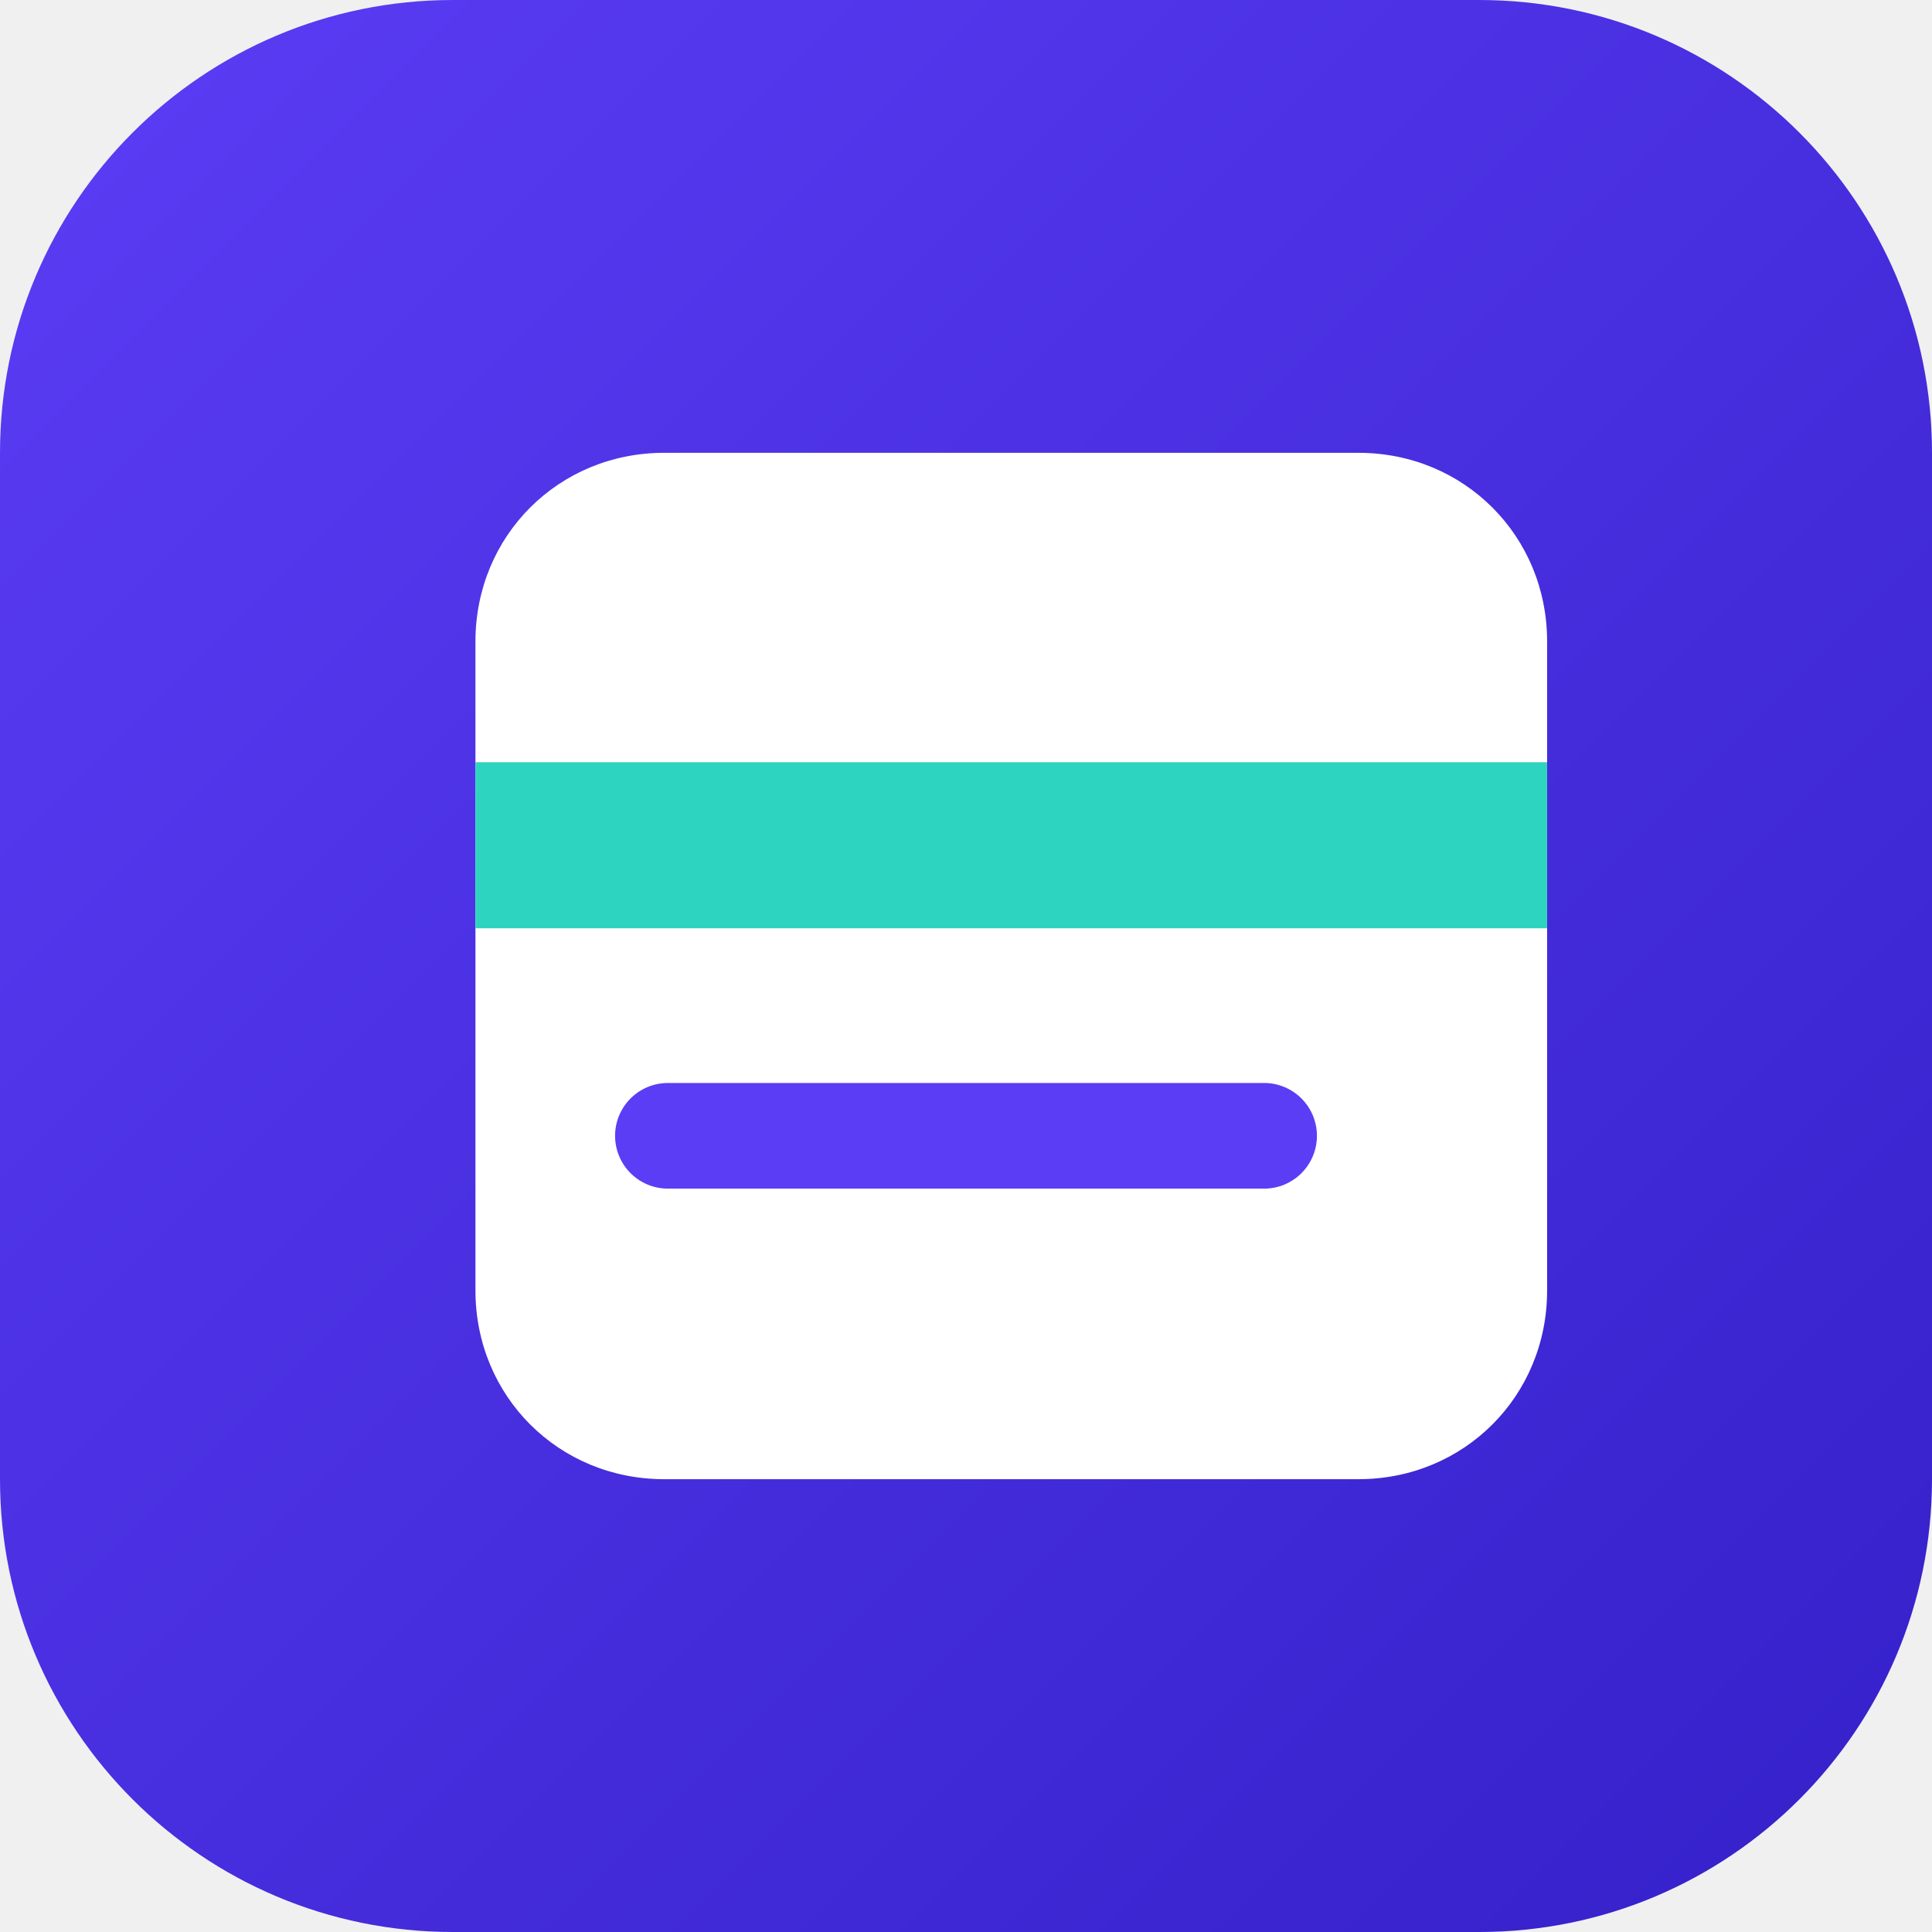
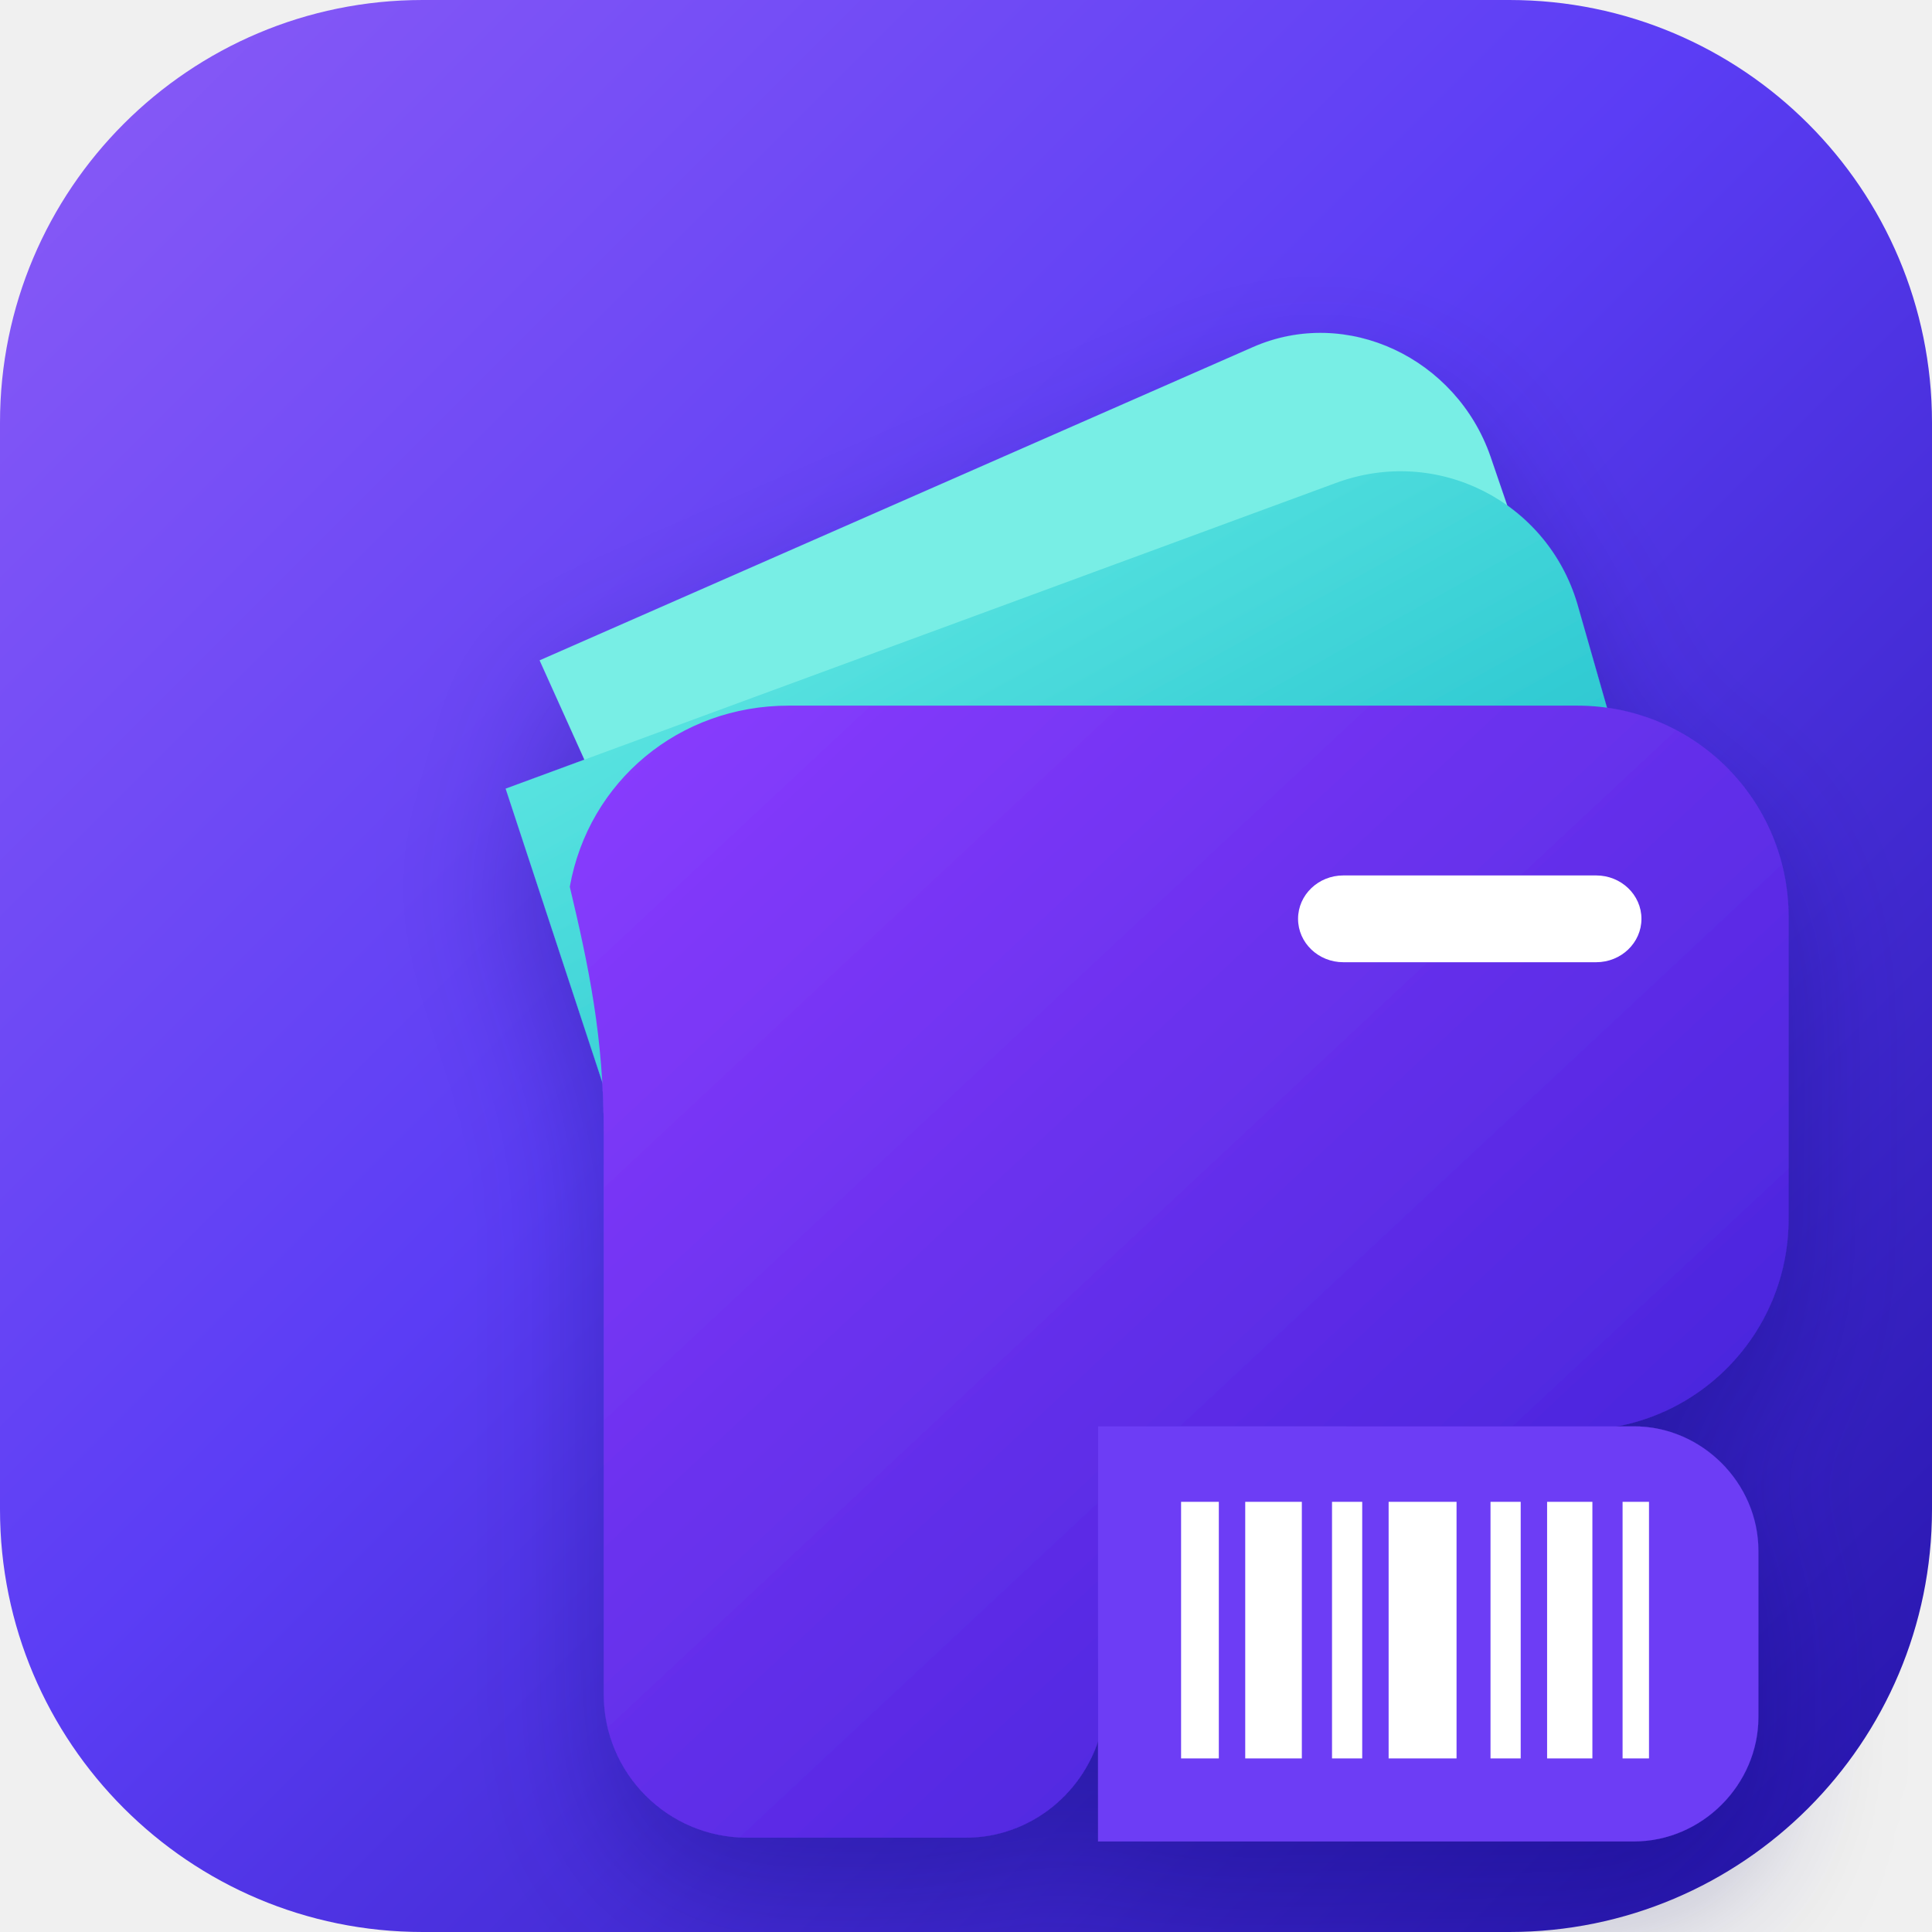
<svg xmlns="http://www.w3.org/2000/svg" viewBox="0 0 512 512">
  <defs>
-     <linearGradient id="g" x1="0" x2="1" y1="0" y2="1">
-       <stop stop-color="#5B3DF5" />
-       <stop offset="1" stop-color="#3420C9" />
+     <linearGradient id="bg" x1="0" y1="0" x2="1" y2="1">
+       <stop stop-color="#8B5CF6" />
+       <stop offset=".45" stop-color="#5B3DF5" />
+       <stop offset="1" stop-color="#2413A8" />
    </linearGradient>
+     <linearGradient id="teal" x1="0" y1="0" x2="1" y2="1">
+       <stop stop-color="#71F2E8" />
+       <stop offset="1" stop-color="#0FB6C8" />
+     </linearGradient>
+     <linearGradient id="violet" x1="0" y1="0" x2="1" y2="1">
+       <stop stop-color="#8B3DFF" />
+       <stop offset="1" stop-color="#3920D4" />
+     </linearGradient>
+     <filter id="s" x="-20%" y="-20%" width="140%" height="140%">
+       <feDropShadow dx="0" dy="16" stdDeviation="18" flood-color="#110760" flood-opacity=".3" />
+     </filter>
  </defs>
-   <rect width="512" height="512" rx="120" fill="url(#g)" />
-   <path d="M126 170c0-28 22-50 50-50h184c28 0 50 22 50 50v172c0 28-22 50-50 50H176c-28 0-50-22-50-50V170Z" fill="white" />
-   <path d="M126 202h284v44H126z" fill="#2DD4BF" />
-   <path d="M177 301h158" stroke="#5B3DF5" stroke-width="28" stroke-linecap="round" />
+   <rect width="512" height="512" rx="112" fill="url(#bg)" />
+   <g filter="url(#s)" transform="translate(62 58)">
+     <path d="M81 117L270 34c25-11 54 3 63 29l13 38L118 199z" fill="#78EEE5" />
+     <path d="M72 151L292 70c27-10 56 5 64 32l12 42L99 233z" fill="url(#teal)" />
+     <path d="M89 177c5-28 29-48 58-48h209c31 0 56 25 56 56v80c0 31-25 56-56 56H250l-20 79c-4 17-19 29-36 29h-58c-21 0-38-17-38-38V242c0-25-4-44-9-65z" fill="url(#violet)" />
+     <rect x="282" y="174" width="91" height="23" rx="12" fill="#fff" />
+     <path d="M229 320h142c18 0 33 15 33 33v44c0 18-15 33-33 33H229z" fill="#6D3DF5" />
+     <g fill="#fff">
+       <rect x="251" y="340" width="10" height="68" />
+       <rect x="268" y="340" width="15" height="68" />
+       <rect x="291" y="340" width="8" height="68" />
+       <rect x="306" y="340" width="18" height="68" />
+       <rect x="333" y="340" width="8" height="68" />
+       <rect x="348" y="340" width="12" height="68" />
+       <rect x="368" y="340" width="7" height="68" />
+     </g>
+   </g>
</svg>
